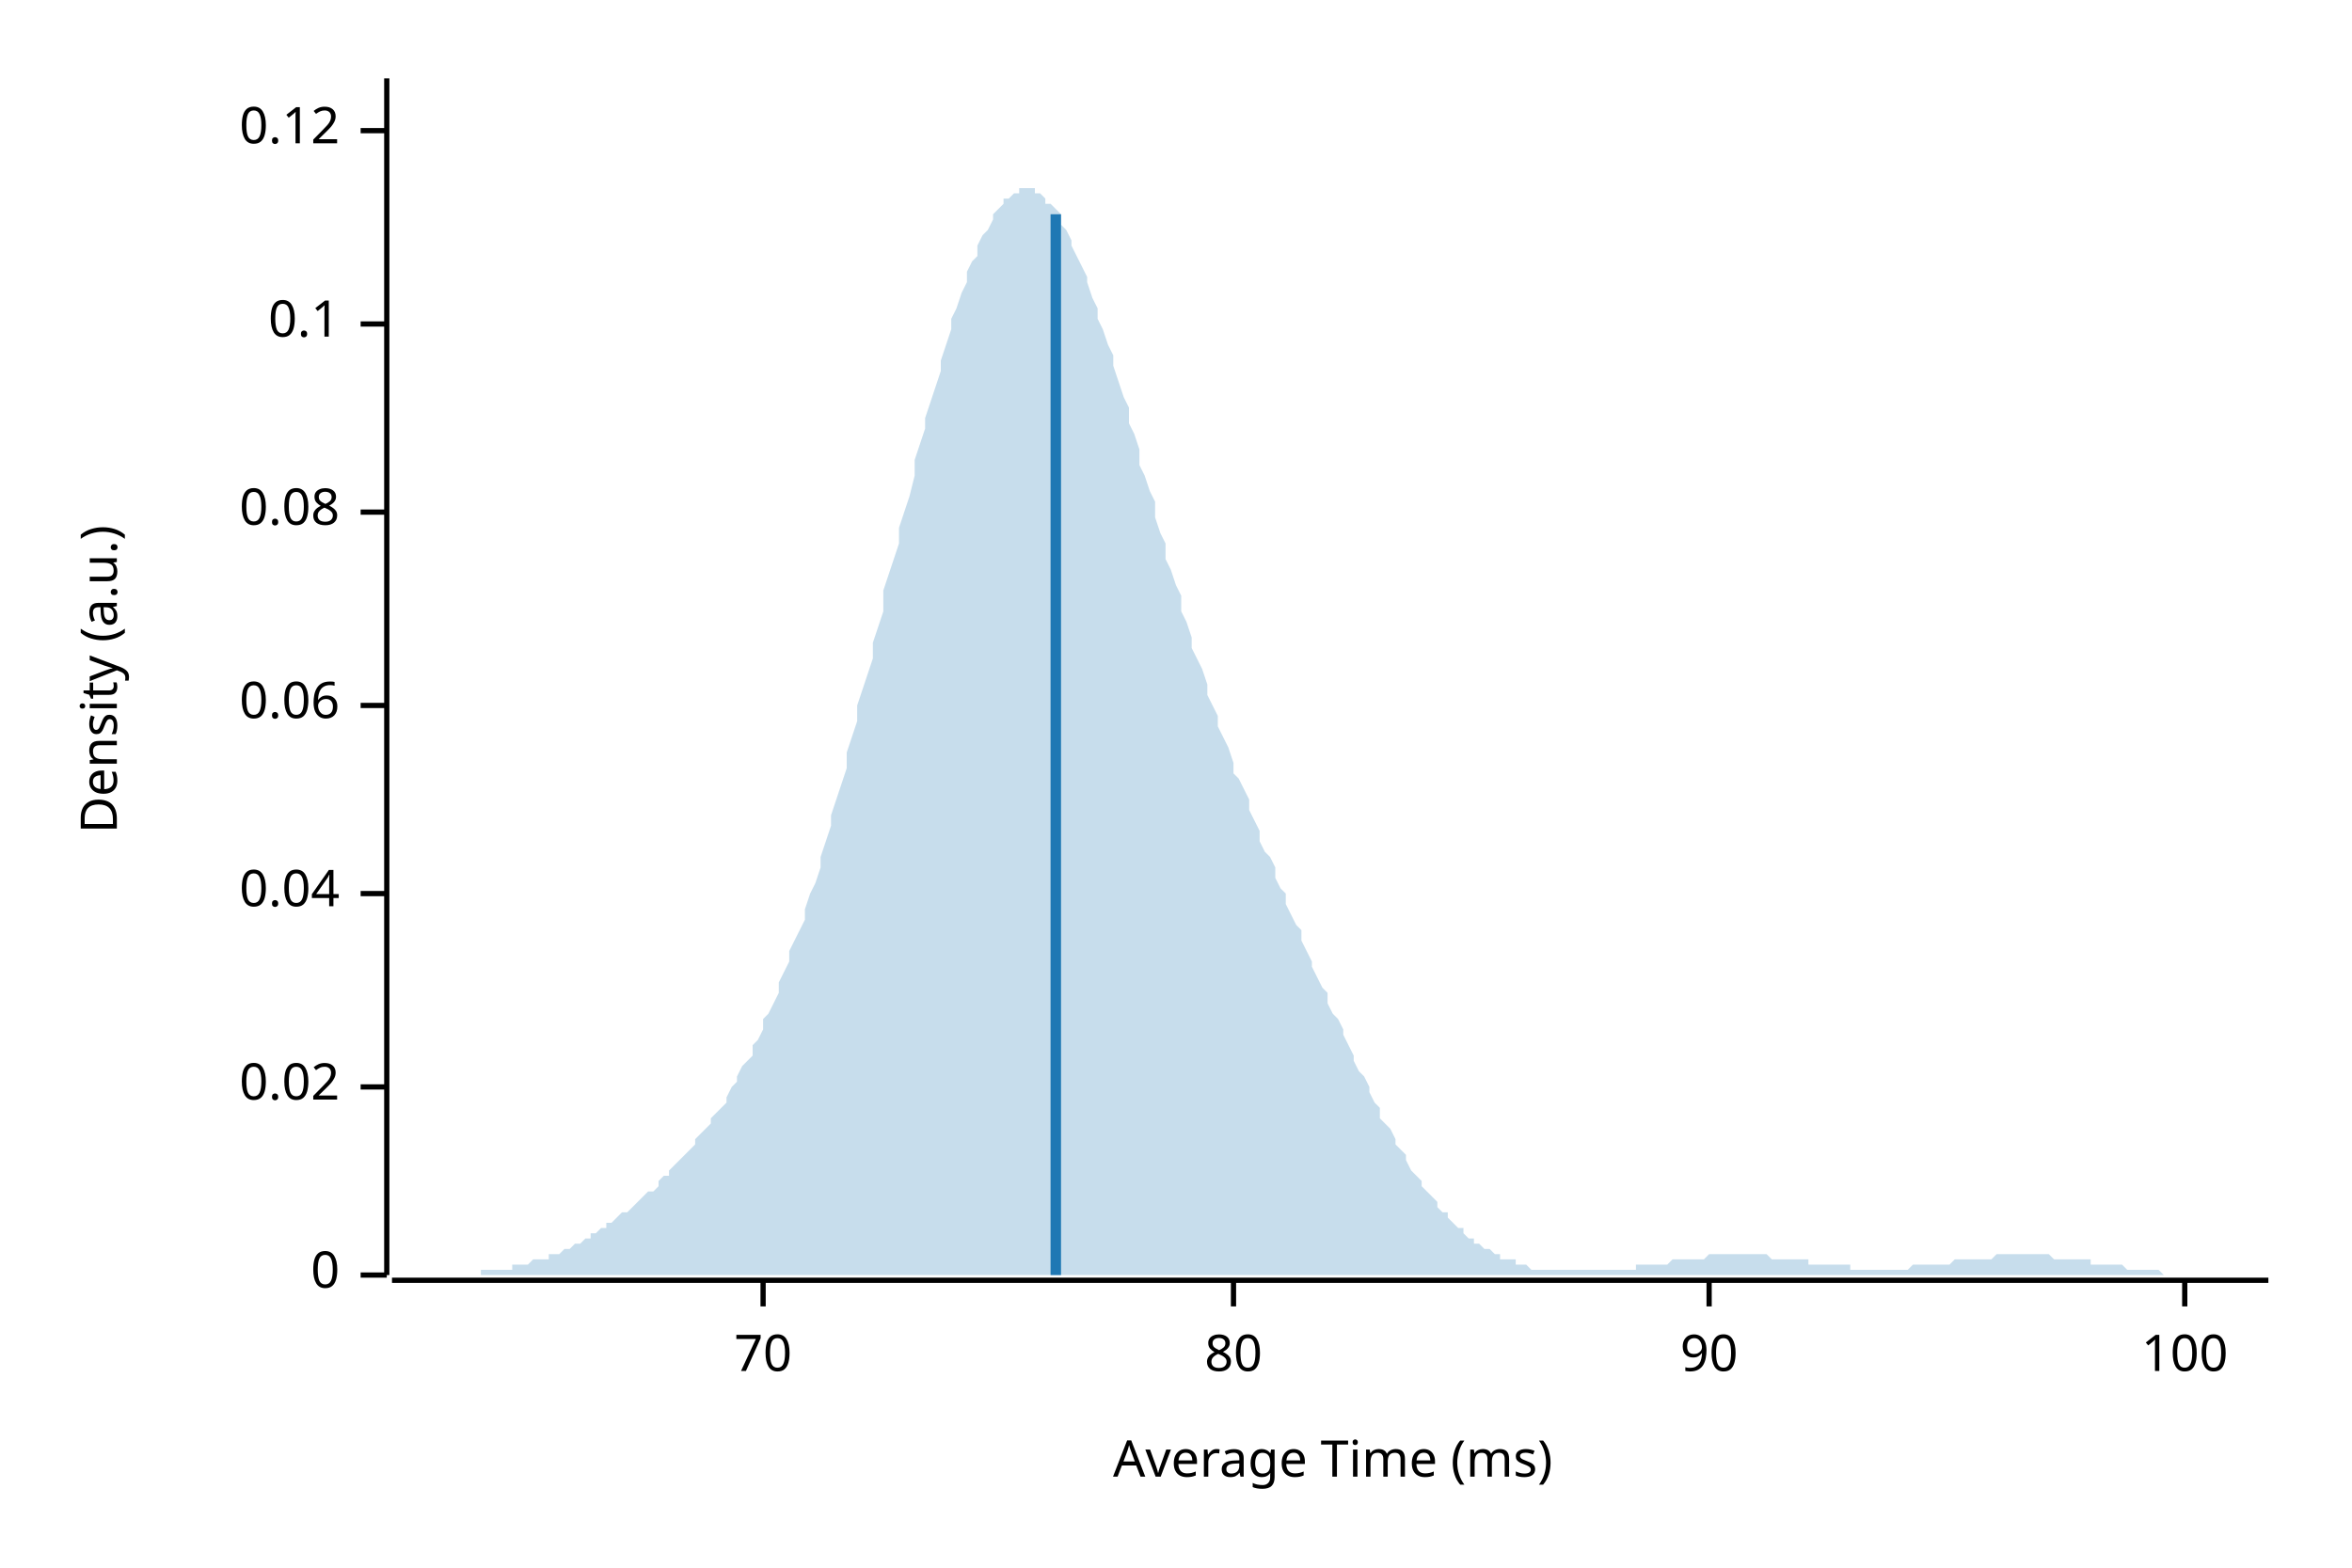
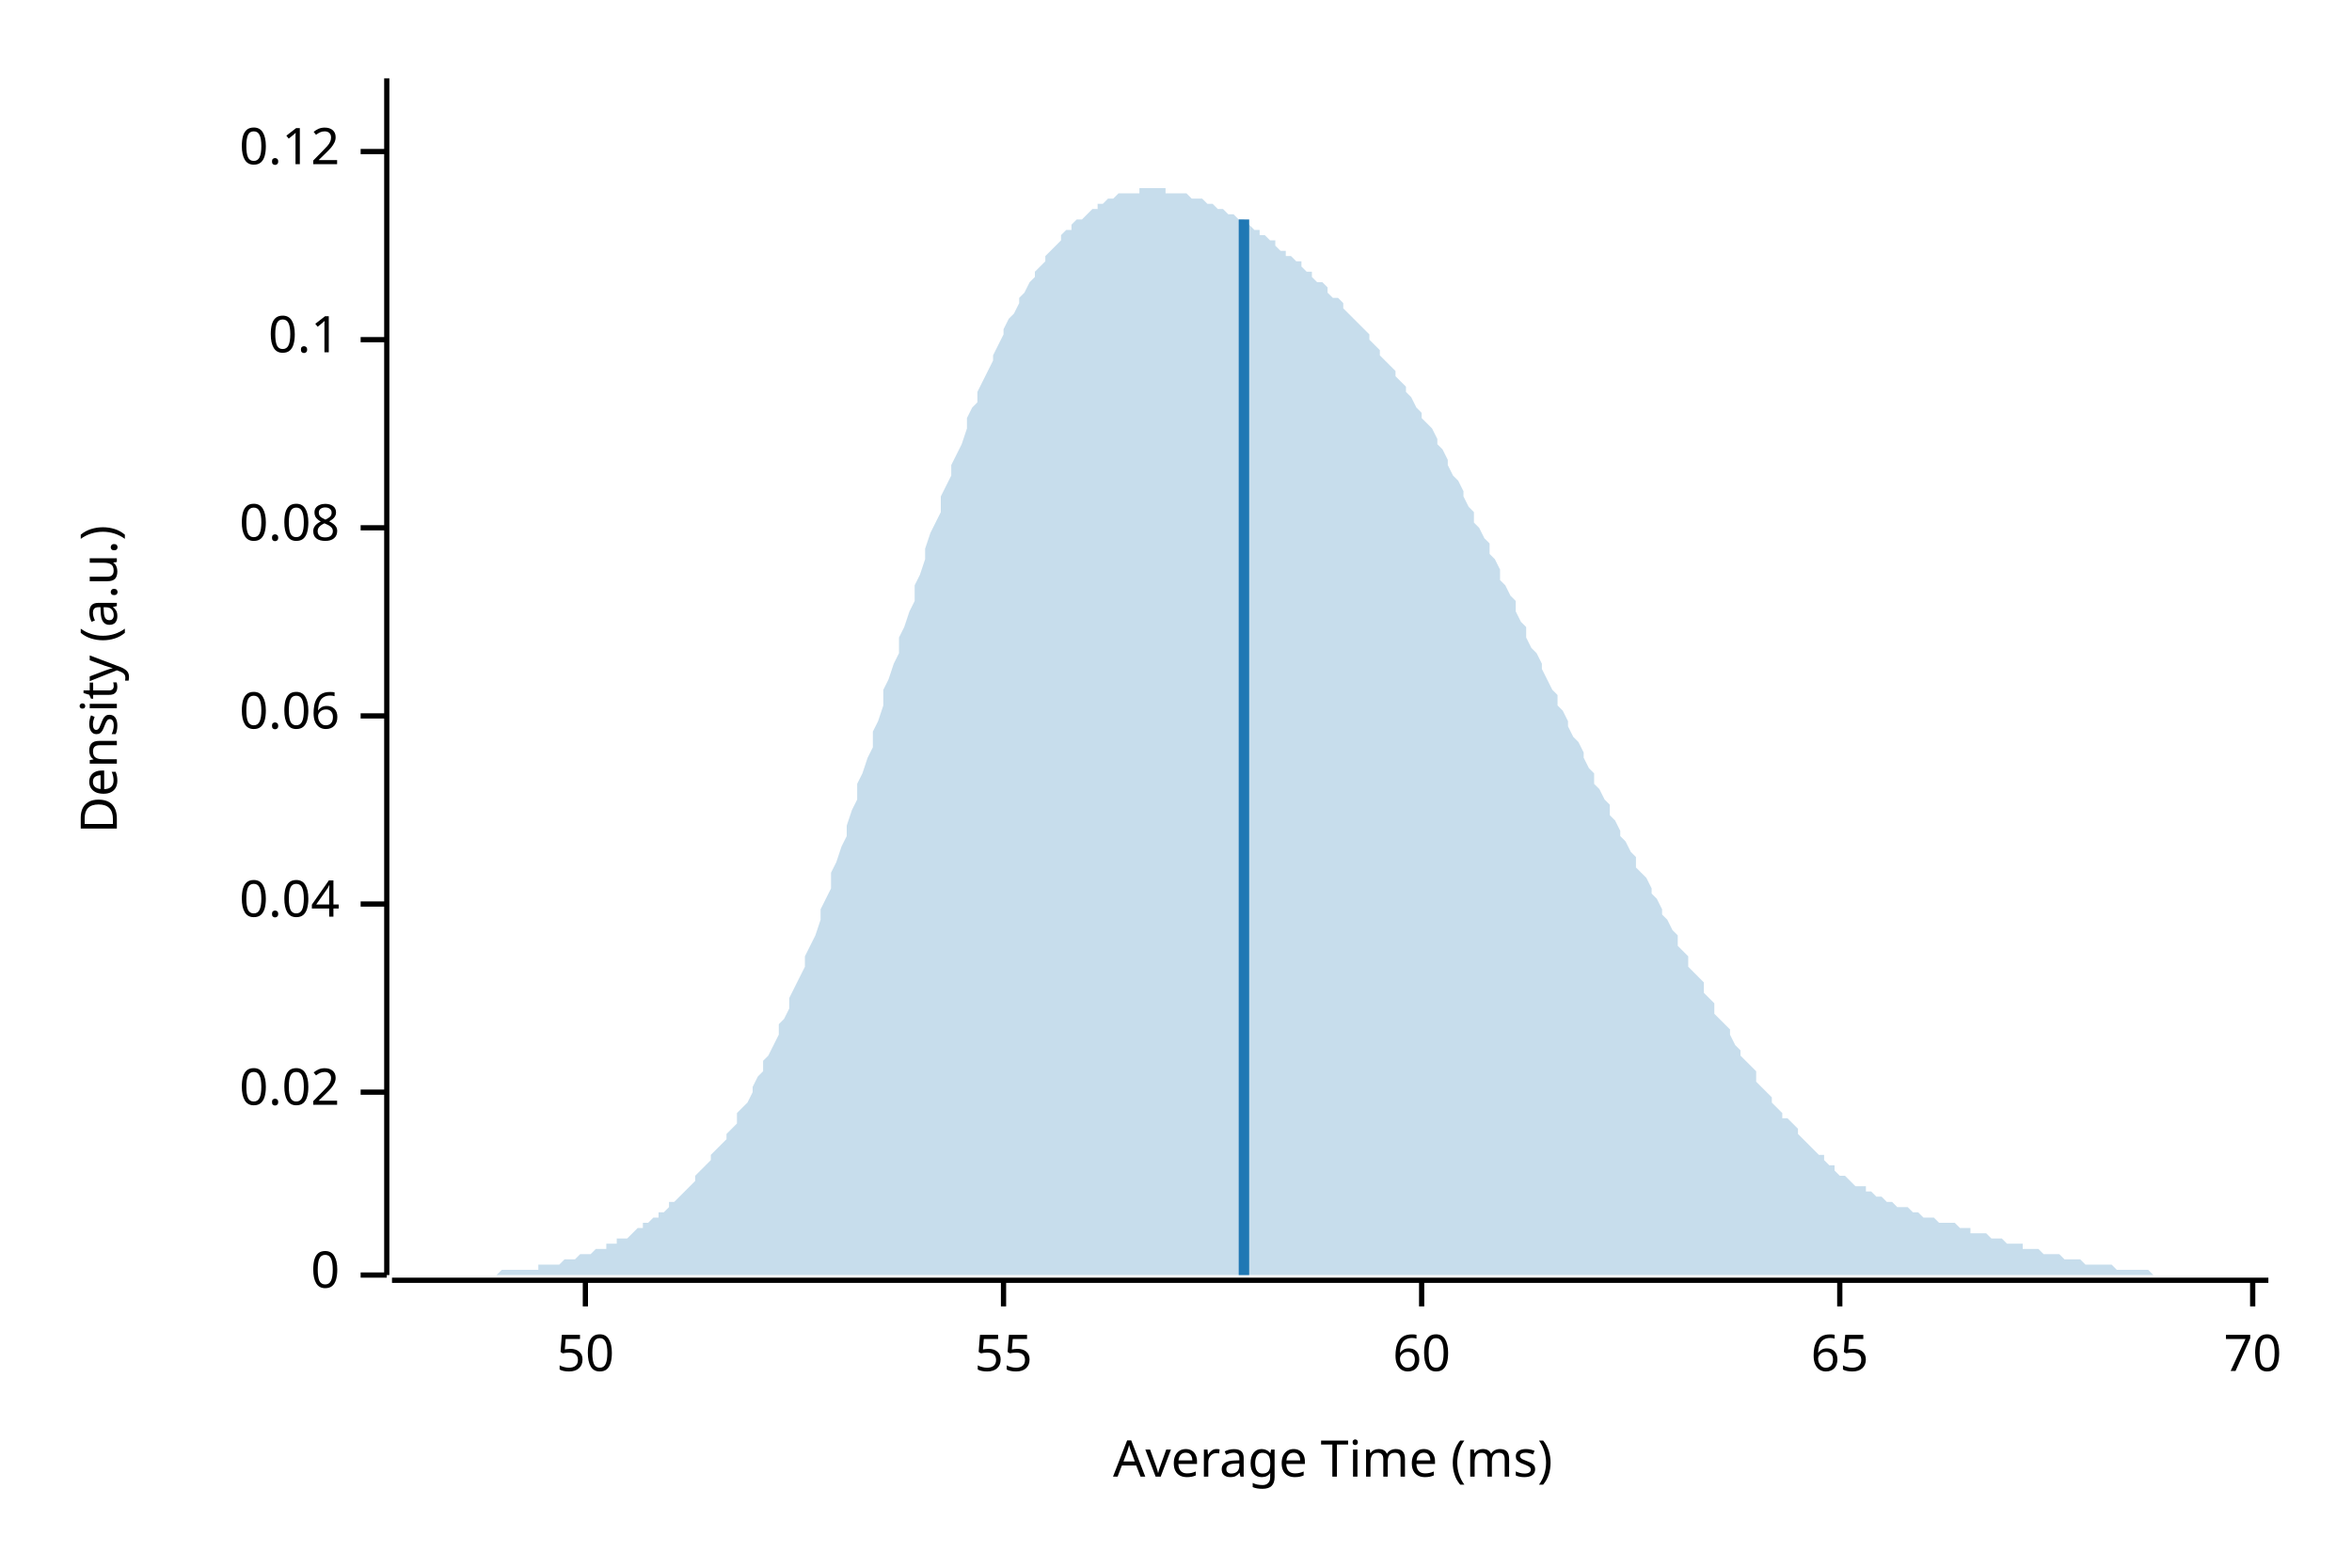
<svg xmlns="http://www.w3.org/2000/svg" width="450" height="300" viewBox="0 0 450 300">
  <text x="15" y="130" dy="0.76em" text-anchor="middle" font-family="sans-serif" font-size="9.677" opacity="1" fill="#000000" transform="rotate(270, 15, 130)">
Density (a.u.)
</text>
  <text x="255" y="285" dy="-0.5ex" text-anchor="middle" font-family="sans-serif" font-size="9.677" opacity="1" fill="#000000">
Average Time (ms)
</text>
  <polyline fill="none" opacity="1" stroke="#000000" stroke-width="1" points="74,15 74,244 " />
  <text x="65" y="244" dy="0.5ex" text-anchor="end" font-family="sans-serif" font-size="9.677" opacity="1" fill="#000000">
0
</text>
  <polyline fill="none" opacity="1" stroke="#000000" stroke-width="1" points="69,244 74,244 " />
-   <text x="65" y="208" dy="0.5ex" text-anchor="end" font-family="sans-serif" font-size="9.677" opacity="1" fill="#000000">
+   <text x="65" y="209" dy="0.5ex" text-anchor="end" font-family="sans-serif" font-size="9.677" opacity="1" fill="#000000">
0.02
</text>
-   <polyline fill="none" opacity="1" stroke="#000000" stroke-width="1" points="69,208 74,208 " />
-   <text x="65" y="171" dy="0.5ex" text-anchor="end" font-family="sans-serif" font-size="9.677" opacity="1" fill="#000000">
+   <polyline fill="none" opacity="1" stroke="#000000" stroke-width="1" points="69,209 74,209 " />
+   <text x="65" y="173" dy="0.5ex" text-anchor="end" font-family="sans-serif" font-size="9.677" opacity="1" fill="#000000">
0.04
</text>
-   <polyline fill="none" opacity="1" stroke="#000000" stroke-width="1" points="69,171 74,171 " />
-   <text x="65" y="135" dy="0.5ex" text-anchor="end" font-family="sans-serif" font-size="9.677" opacity="1" fill="#000000">
+   <polyline fill="none" opacity="1" stroke="#000000" stroke-width="1" points="69,173 74,173 " />
+   <text x="65" y="137" dy="0.5ex" text-anchor="end" font-family="sans-serif" font-size="9.677" opacity="1" fill="#000000">
0.06
</text>
-   <polyline fill="none" opacity="1" stroke="#000000" stroke-width="1" points="69,135 74,135 " />
-   <text x="65" y="98" dy="0.5ex" text-anchor="end" font-family="sans-serif" font-size="9.677" opacity="1" fill="#000000">
+   <polyline fill="none" opacity="1" stroke="#000000" stroke-width="1" points="69,137 74,137 " />
+   <text x="65" y="101" dy="0.5ex" text-anchor="end" font-family="sans-serif" font-size="9.677" opacity="1" fill="#000000">
0.08
</text>
-   <polyline fill="none" opacity="1" stroke="#000000" stroke-width="1" points="69,98 74,98 " />
-   <text x="65" y="62" dy="0.5ex" text-anchor="end" font-family="sans-serif" font-size="9.677" opacity="1" fill="#000000">
+   <polyline fill="none" opacity="1" stroke="#000000" stroke-width="1" points="69,101 74,101 " />
+   <text x="65" y="65" dy="0.5ex" text-anchor="end" font-family="sans-serif" font-size="9.677" opacity="1" fill="#000000">
0.1
</text>
-   <polyline fill="none" opacity="1" stroke="#000000" stroke-width="1" points="69,62 74,62 " />
-   <text x="65" y="25" dy="0.5ex" text-anchor="end" font-family="sans-serif" font-size="9.677" opacity="1" fill="#000000">
+   <polyline fill="none" opacity="1" stroke="#000000" stroke-width="1" points="69,65 74,65 " />
+   <text x="65" y="29" dy="0.5ex" text-anchor="end" font-family="sans-serif" font-size="9.677" opacity="1" fill="#000000">
0.12
</text>
-   <polyline fill="none" opacity="1" stroke="#000000" stroke-width="1" points="69,25 74,25 " />
+   <polyline fill="none" opacity="1" stroke="#000000" stroke-width="1" points="69,29 74,29 " />
  <polyline fill="none" opacity="1" stroke="#000000" stroke-width="1" points="75,245 434,245 " />
-   <text x="146" y="255" dy="0.76em" text-anchor="middle" font-family="sans-serif" font-size="9.677" opacity="1" fill="#000000">
+   <text x="112" y="255" dy="0.76em" text-anchor="middle" font-family="sans-serif" font-size="9.677" opacity="1" fill="#000000">
+ 50
+ </text>
+   <polyline fill="none" opacity="1" stroke="#000000" stroke-width="1" points="112,245 112,250 " />
+   <text x="192" y="255" dy="0.76em" text-anchor="middle" font-family="sans-serif" font-size="9.677" opacity="1" fill="#000000">
+ 55
+ </text>
+   <polyline fill="none" opacity="1" stroke="#000000" stroke-width="1" points="192,245 192,250 " />
+   <text x="272" y="255" dy="0.76em" text-anchor="middle" font-family="sans-serif" font-size="9.677" opacity="1" fill="#000000">
+ 60
+ </text>
+   <polyline fill="none" opacity="1" stroke="#000000" stroke-width="1" points="272,245 272,250 " />
+   <text x="352" y="255" dy="0.76em" text-anchor="middle" font-family="sans-serif" font-size="9.677" opacity="1" fill="#000000">
+ 65
+ </text>
+   <polyline fill="none" opacity="1" stroke="#000000" stroke-width="1" points="352,245 352,250 " />
+   <text x="431" y="255" dy="0.76em" text-anchor="middle" font-family="sans-serif" font-size="9.677" opacity="1" fill="#000000">
70
</text>
-   <polyline fill="none" opacity="1" stroke="#000000" stroke-width="1" points="146,245 146,250 " />
-   <text x="236" y="255" dy="0.76em" text-anchor="middle" font-family="sans-serif" font-size="9.677" opacity="1" fill="#000000">
- 80
- </text>
-   <polyline fill="none" opacity="1" stroke="#000000" stroke-width="1" points="236,245 236,250 " />
-   <text x="327" y="255" dy="0.76em" text-anchor="middle" font-family="sans-serif" font-size="9.677" opacity="1" fill="#000000">
- 90
- </text>
-   <polyline fill="none" opacity="1" stroke="#000000" stroke-width="1" points="327,245 327,250 " />
-   <text x="418" y="255" dy="0.76em" text-anchor="middle" font-family="sans-serif" font-size="9.677" opacity="1" fill="#000000">
- 100
- </text>
-   <polyline fill="none" opacity="1" stroke="#000000" stroke-width="1" points="418,245 418,250 " />
-   <polygon opacity="0.25" fill="#1F78B4" points="75,244 75,244 76,244 77,244 77,244 78,244 79,244 80,244 80,244 81,244 82,244 82,244 83,244 84,244 85,244 85,244 86,244 87,244 87,244 88,244 89,244 90,244 90,244 91,244 92,244 92,243 93,243 94,243 95,243 95,243 96,243 97,243 98,243 98,242 99,242 100,242 100,242 101,242 102,241 103,241 103,241 104,241 105,241 105,240 106,240 107,240 108,239 108,239 109,239 110,238 110,238 111,238 112,237 113,237 113,236 114,236 115,235 116,235 116,234 117,234 118,233 118,233 119,232 120,232 121,231 121,231 122,230 123,229 123,229 124,228 125,228 126,227 126,226 127,225 128,225 128,224 129,223 130,222 131,221 131,221 132,220 133,219 133,218 134,217 135,216 136,215 136,214 137,213 138,212 139,211 139,210 140,208 141,207 141,206 142,204 143,203 144,202 144,200 145,199 146,197 146,195 147,194 148,192 149,190 149,188 150,186 151,184 151,182 152,180 153,178 154,176 154,174 155,171 156,169 157,166 157,164 158,161 159,158 159,156 160,153 161,150 162,147 162,144 163,141 164,138 164,135 165,132 166,129 167,126 167,123 168,120 169,117 169,113 170,110 171,107 172,104 172,101 173,98 174,95 175,91 175,88 176,85 177,82 177,80 178,77 179,74 180,71 180,69 181,66 182,63 182,61 183,59 184,56 185,54 185,52 186,50 187,49 187,47 188,45 189,44 190,42 190,41 191,40 192,39 192,38 193,38 194,37 195,37 195,36 196,36 197,36 198,36 198,37 199,37 200,38 200,39 201,39 202,40 203,41 203,43 204,44 205,46 205,47 206,49 207,51 208,53 208,54 209,57 210,59 210,61 211,63 212,66 213,68 213,70 214,73 215,76 216,78 216,81 217,83 218,86 218,89 219,91 220,94 221,96 221,99 222,102 223,104 223,107 224,109 225,112 226,114 226,117 227,119 228,122 228,124 229,126 230,128 231,131 231,133 232,135 233,137 233,139 234,141 235,143 236,146 236,148 237,149 238,151 239,153 239,155 240,157 241,159 241,161 242,163 243,164 244,166 244,168 245,170 246,171 246,173 247,175 248,177 249,178 249,180 250,182 251,184 251,185 252,187 253,189 254,190 254,192 255,194 256,195 257,197 257,198 258,200 259,202 259,203 260,205 261,206 262,208 262,209 263,211 264,212 264,214 265,215 266,216 267,218 267,219 268,220 269,221 269,222 270,224 271,225 272,226 272,227 273,228 274,229 275,230 275,231 276,232 277,232 277,233 278,234 279,235 280,235 280,236 281,237 282,237 282,238 283,238 284,239 285,239 285,239 286,240 287,240 287,241 288,241 289,241 290,241 290,242 291,242 292,242 292,242 293,243 294,243 295,243 295,243 296,243 297,243 298,243 298,243 299,243 300,243 300,243 301,243 302,243 303,243 303,243 304,243 305,243 305,243 306,243 307,243 308,243 308,243 309,243 310,243 310,243 311,243 312,243 313,243 313,242 314,242 315,242 316,242 316,242 317,242 318,242 318,242 319,242 320,241 321,241 321,241 322,241 323,241 323,241 324,241 325,241 326,241 326,241 327,240 328,240 328,240 329,240 330,240 331,240 331,240 332,240 333,240 333,240 334,240 335,240 336,240 336,240 337,240 338,240 339,241 339,241 340,241 341,241 341,241 342,241 343,241 344,241 344,241 345,241 346,241 346,242 347,242 348,242 349,242 349,242 350,242 351,242 351,242 352,242 353,242 354,242 354,243 355,243 356,243 357,243 357,243 358,243 359,243 359,243 360,243 361,243 362,243 362,243 363,243 364,243 364,243 365,243 366,242 367,242 367,242 368,242 369,242 369,242 370,242 371,242 372,242 372,242 373,242 374,241 375,241 375,241 376,241 377,241 377,241 378,241 379,241 380,241 380,241 381,241 382,240 382,240 383,240 384,240 385,240 385,240 386,240 387,240 387,240 388,240 389,240 390,240 390,240 391,240 392,240 392,240 393,241 394,241 395,241 395,241 396,241 397,241 398,241 398,241 399,241 400,241 400,242 401,242 402,242 403,242 403,242 404,242 405,242 405,242 406,242 407,243 408,243 408,243 409,243 410,243 410,243 411,243 412,243 413,243 413,243 414,244 415,244 416,244 416,244 417,244 418,244 418,244 419,244 420,244 421,244 421,244 422,244 423,244 423,244 424,244 425,244 426,244 426,244 427,244 428,244 428,244 429,244 430,244 431,244 431,244 432,244 433,244 434,244 434,244 75,244 " />
-   <polyline fill="none" opacity="1" stroke="#1F78B4" stroke-width="2" points="202,244 202,41 " />
+   <polyline fill="none" opacity="1" stroke="#000000" stroke-width="1" points="431,245 431,250 " />
+   <polygon opacity="0.25" fill="#1F78B4" points="75,244 75,244 76,244 77,244 77,244 78,244 79,244 80,244 80,244 81,244 82,244 82,244 83,244 84,244 85,244 85,244 86,244 87,244 87,244 88,244 89,244 90,244 90,244 91,244 92,244 92,244 93,244 94,244 95,244 95,244 96,243 97,243 98,243 98,243 99,243 100,243 100,243 101,243 102,243 103,243 103,242 104,242 105,242 105,242 106,242 107,242 108,241 108,241 109,241 110,241 110,241 111,240 112,240 113,240 113,240 114,239 115,239 116,239 116,238 117,238 118,238 118,237 119,237 120,237 121,236 121,236 122,235 123,235 123,234 124,234 125,233 126,233 126,232 127,232 128,231 128,230 129,230 130,229 131,228 131,228 132,227 133,226 133,225 134,224 135,223 136,222 136,221 137,220 138,219 139,218 139,217 140,216 141,215 141,213 142,212 143,211 144,209 144,208 145,206 146,205 146,203 147,202 148,200 149,198 149,196 150,195 151,193 151,191 152,189 153,187 154,185 154,183 155,181 156,179 157,176 157,174 158,172 159,170 159,167 160,165 161,162 162,160 162,158 163,155 164,153 164,150 165,148 166,145 167,143 167,140 168,138 169,135 169,132 170,130 171,127 172,125 172,122 173,120 174,117 175,115 175,112 176,110 177,107 177,105 178,102 179,100 180,98 180,95 181,93 182,91 182,89 183,87 184,85 185,82 185,80 186,78 187,77 187,75 188,73 189,71 190,69 190,68 191,66 192,64 192,63 193,61 194,60 195,58 195,57 196,56 197,54 198,53 198,52 199,51 200,50 200,49 201,48 202,47 203,46 203,45 204,44 205,44 205,43 206,42 207,42 208,41 208,41 209,40 210,40 210,39 211,39 212,38 213,38 213,38 214,37 215,37 216,37 216,37 217,37 218,37 218,36 219,36 220,36 221,36 221,36 222,36 223,36 223,37 224,37 225,37 226,37 226,37 227,37 228,38 228,38 229,38 230,38 231,39 231,39 232,39 233,40 233,40 234,40 235,41 236,41 236,41 237,42 238,42 239,43 239,43 240,44 241,44 241,45 242,45 243,46 244,46 244,47 245,48 246,48 246,49 247,49 248,50 249,50 249,51 250,52 251,52 251,53 252,54 253,54 254,55 254,56 255,57 256,57 257,58 257,59 258,60 259,61 259,61 260,62 261,63 262,64 262,65 263,66 264,67 264,68 265,69 266,70 267,71 267,72 268,73 269,74 269,75 270,76 271,78 272,79 272,80 273,81 274,82 275,84 275,85 276,86 277,88 277,89 278,91 279,92 280,94 280,95 281,97 282,98 282,100 283,101 284,103 285,104 285,106 286,107 287,109 287,111 288,112 289,114 290,115 290,117 291,119 292,120 292,122 293,124 294,125 295,127 295,128 296,130 297,132 298,133 298,135 299,136 300,138 300,139 301,141 302,142 303,144 303,145 304,147 305,148 305,150 306,151 307,153 308,154 308,156 309,157 310,159 310,160 311,161 312,163 313,164 313,166 314,167 315,168 316,170 316,171 317,172 318,174 318,175 319,176 320,178 321,179 321,181 322,182 323,183 323,185 324,186 325,187 326,188 326,190 327,191 328,192 328,194 329,195 330,196 331,197 331,198 332,200 333,201 333,202 334,203 335,204 336,205 336,207 337,208 338,209 339,210 339,211 340,212 341,213 341,214 342,214 343,215 344,216 344,217 345,218 346,219 346,219 347,220 348,221 349,221 349,222 350,223 351,223 351,224 352,225 353,225 354,226 354,226 355,227 356,227 357,227 357,228 358,228 359,229 359,229 360,229 361,230 362,230 362,230 363,231 364,231 364,231 365,231 366,232 367,232 367,232 368,233 369,233 369,233 370,233 371,234 372,234 372,234 373,234 374,234 375,235 375,235 376,235 377,235 377,236 378,236 379,236 380,236 380,236 381,237 382,237 382,237 383,237 384,238 385,238 385,238 386,238 387,238 387,239 388,239 389,239 390,239 390,239 391,240 392,240 392,240 393,240 394,240 395,241 395,241 396,241 397,241 398,241 398,241 399,242 400,242 400,242 401,242 402,242 403,242 403,242 404,242 405,243 405,243 406,243 407,243 408,243 408,243 409,243 410,243 410,243 411,243 412,244 413,244 413,244 414,244 415,244 416,244 416,244 417,244 418,244 418,244 419,244 420,244 421,244 421,244 422,244 423,244 423,244 424,244 425,244 426,244 426,244 427,244 428,244 428,244 429,244 430,244 431,244 431,244 432,244 433,244 434,244 434,244 75,244 " />
+   <polyline fill="none" opacity="1" stroke="#1F78B4" stroke-width="2" points="238,244 238,42 " />
</svg>
